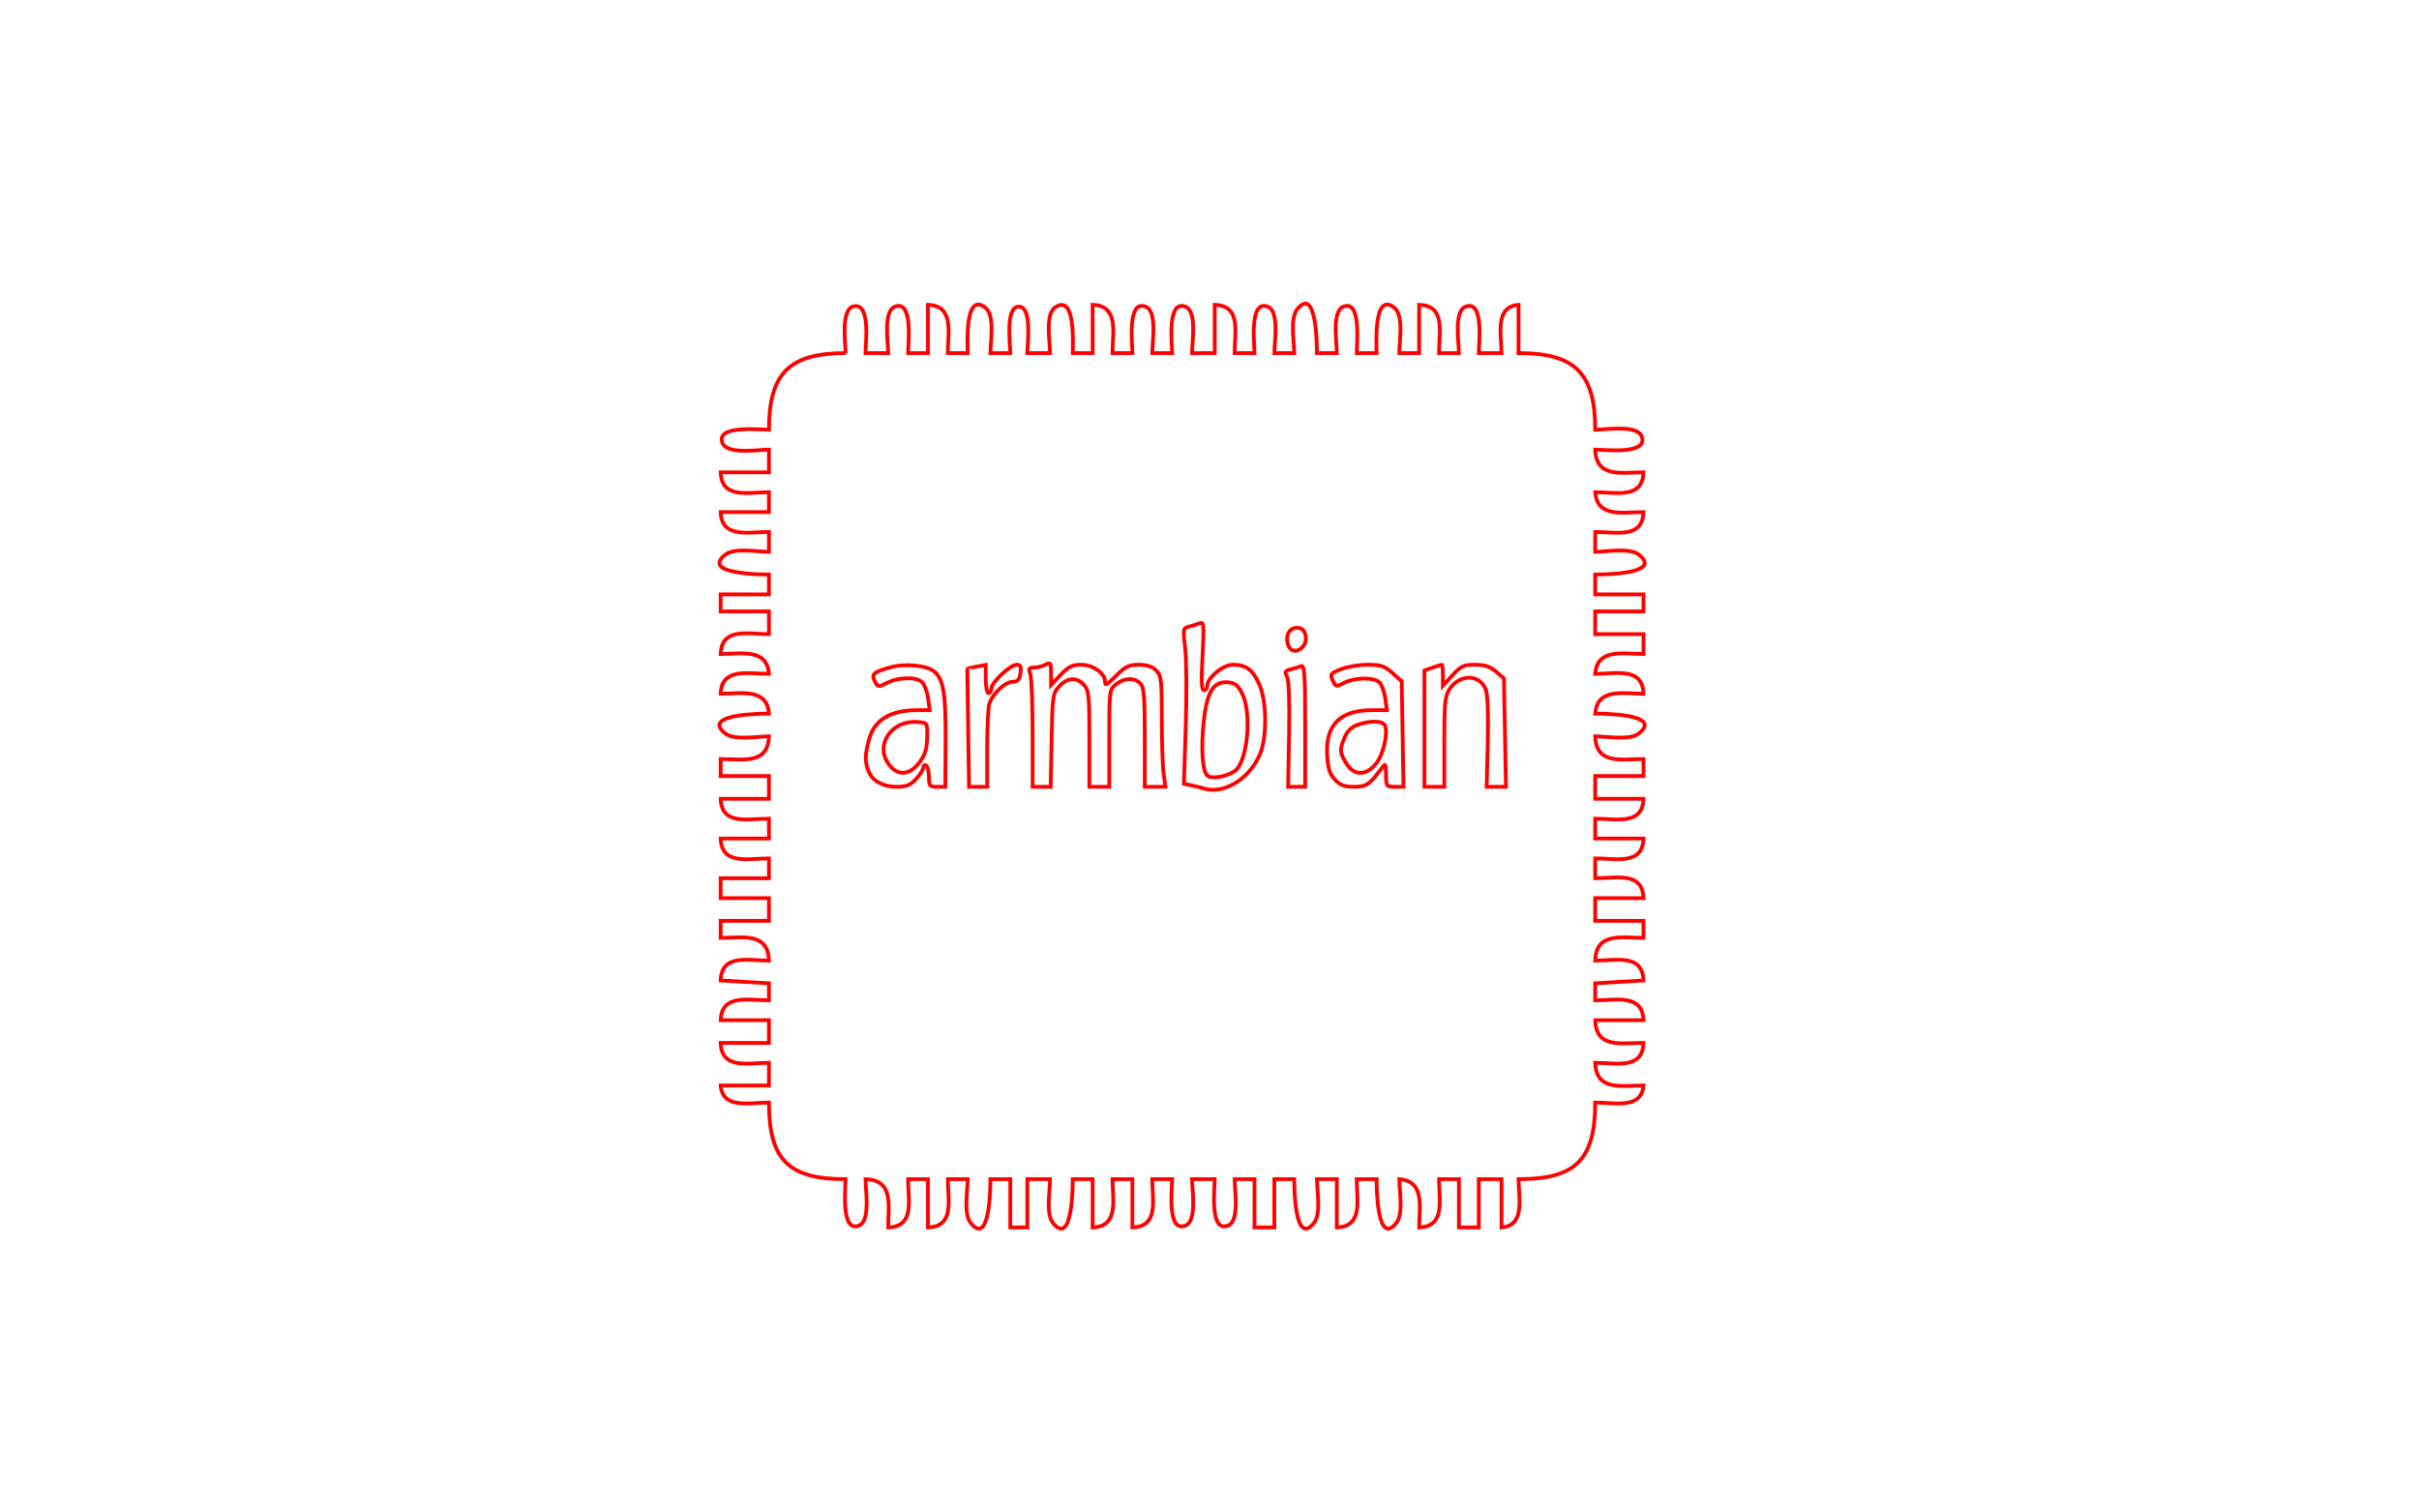
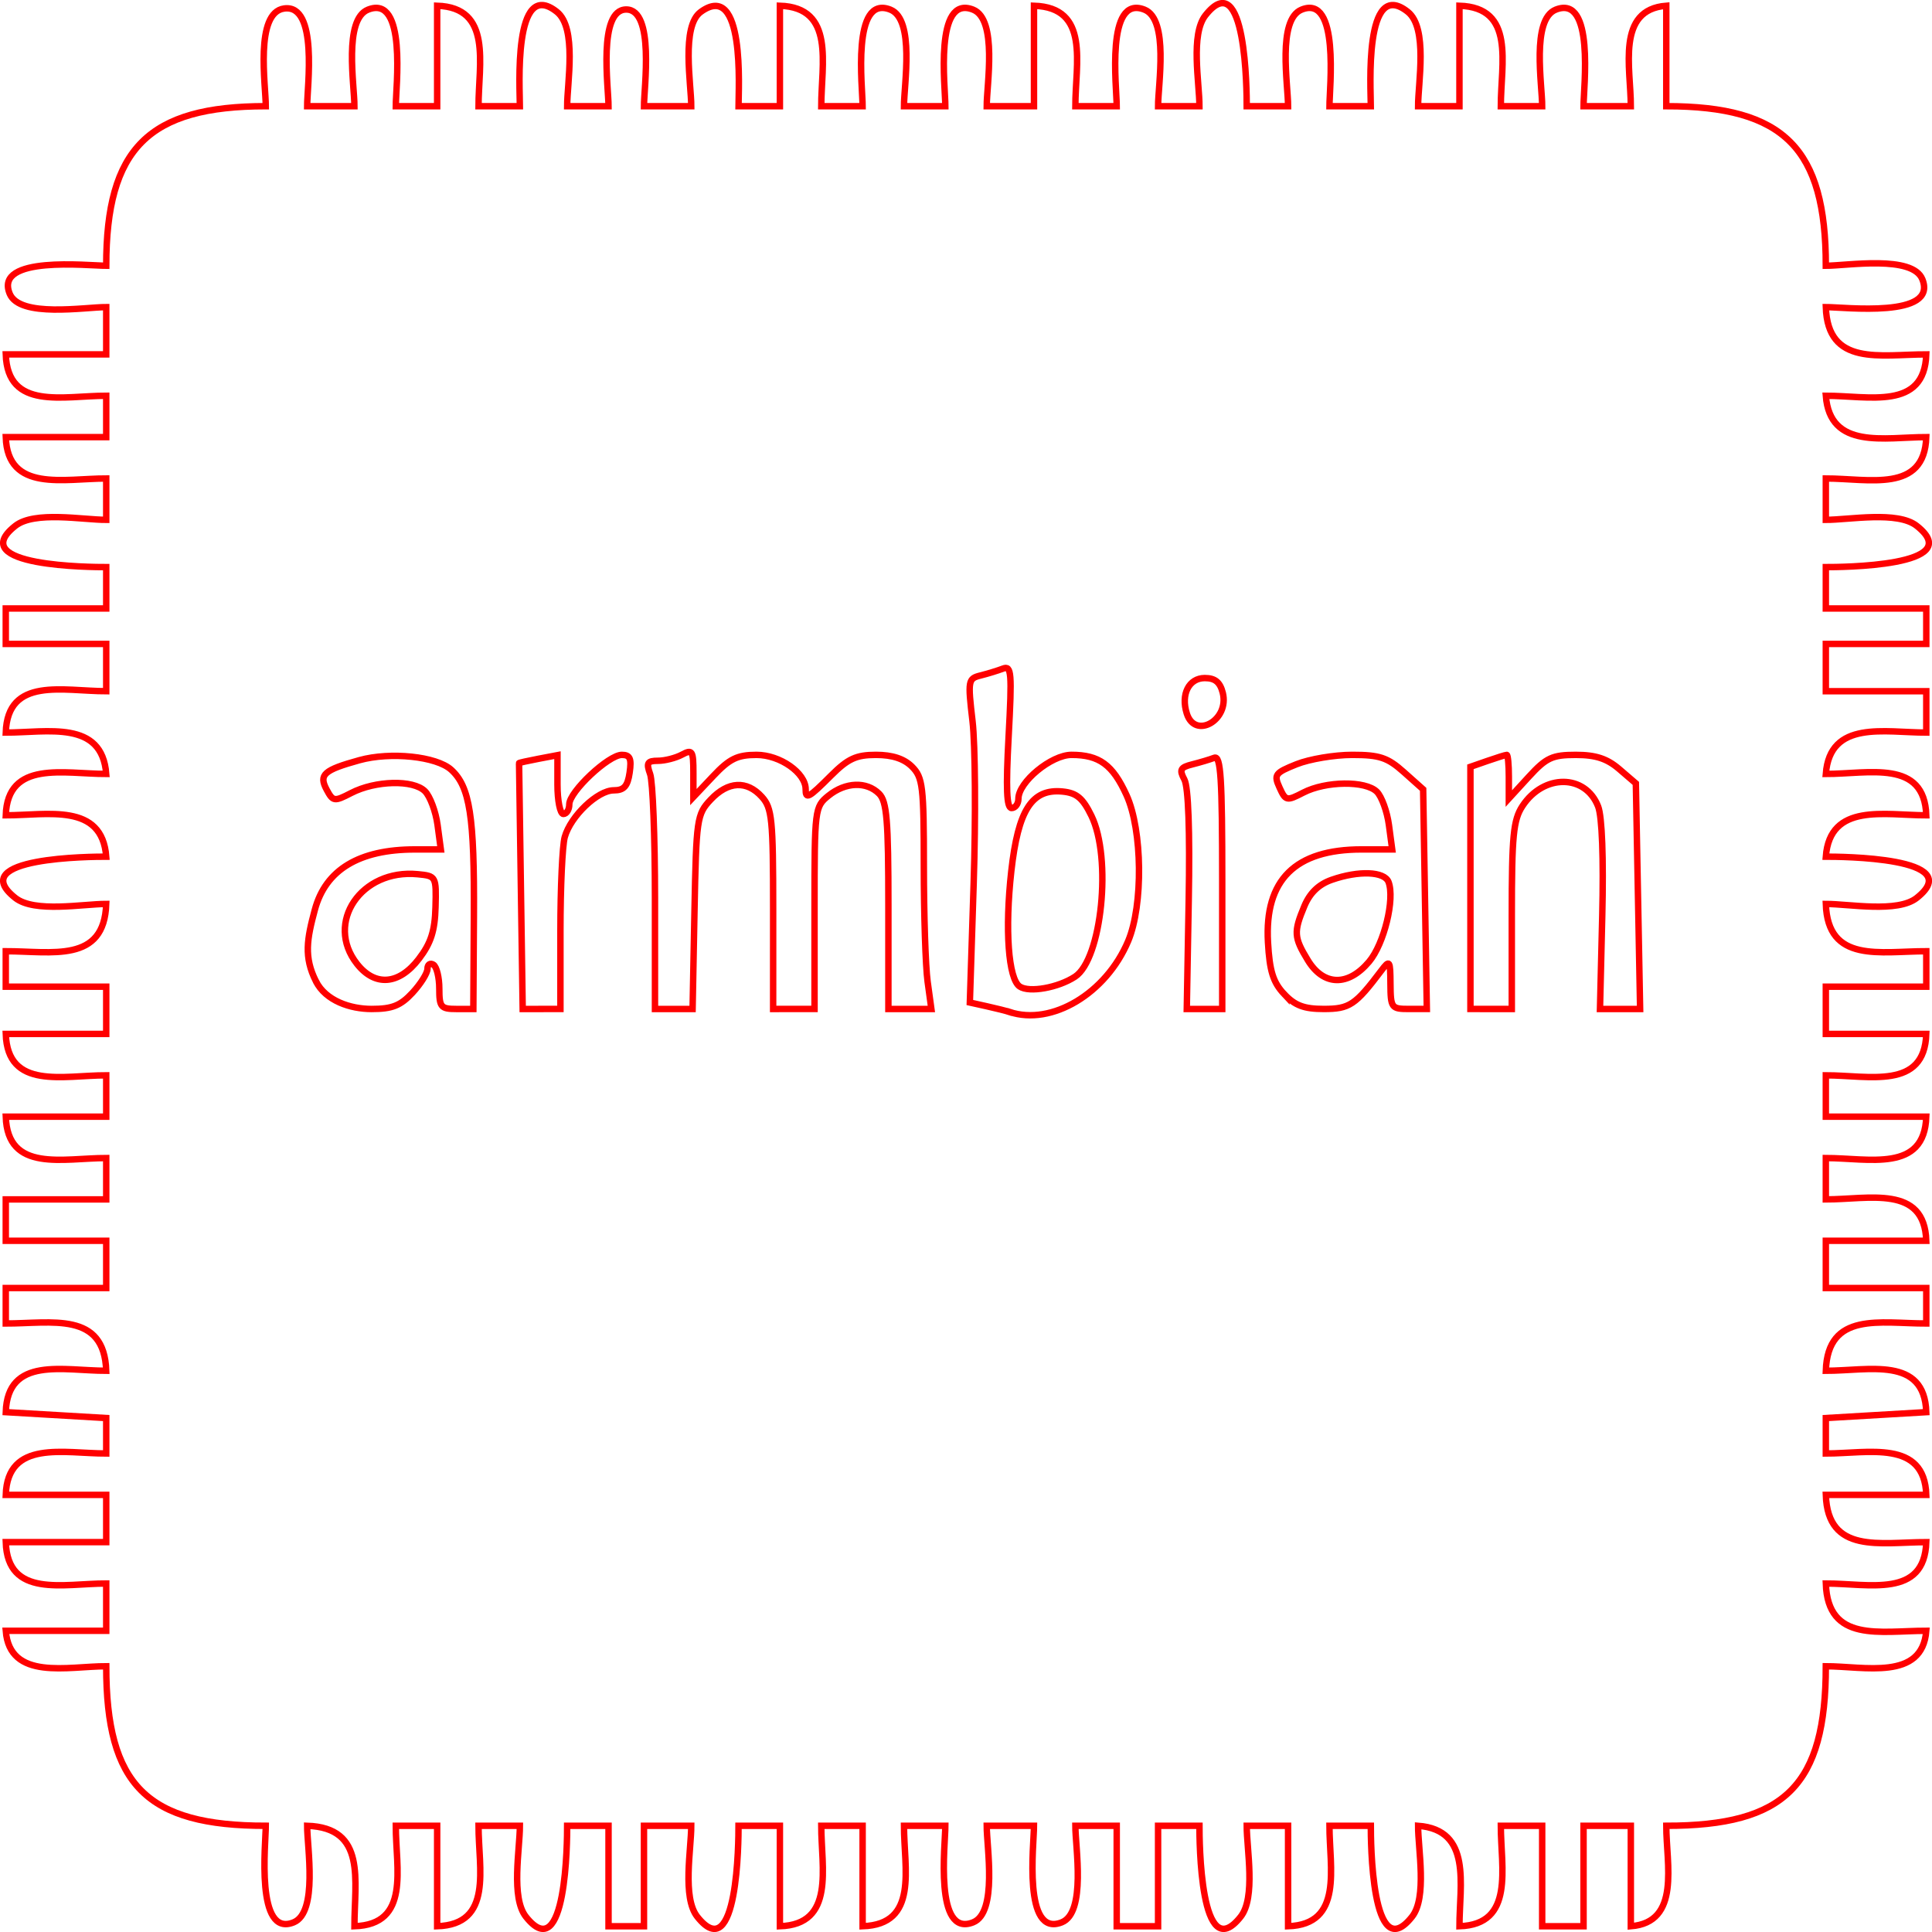
- <svg viewBox="0 0 1280 800">
-   <g transform="translate(320,100)">
-     <path class="path" d="m127.45 86.884c-29.866 0-40.567 10.747-40.567 40.567-4.58 0-28.553-2.665-24.547 7.101 2.544 6.204 19.117 3.416 24.547 3.416v12.02h-25.542c0.469 14.294 14.613 10.517 25.542 10.517v10.517h-25.542c0.469 14.116 14.804 10.517 25.542 10.517v10.517c-5.961 0-18.24-2.333-23.132 1.543-13.064 10.351 19.588 10.477 23.132 10.477v10.517h-25.542v9.015h25.542v12.02c-10.929 0-25.073-3.777-25.542 10.517 10.557 0 24.49-3.275 25.542 10.517-10.738 0-25.073-3.599-25.542 10.517 10.557 0 24.49-3.275 25.542 10.517-3.545 0-36.196 0.126-23.132 10.477 4.893 3.876 17.17 1.543 23.132 1.543-0.493 15.149-13.858 12.02-25.542 12.02v9.015h25.542v12.02h-25.542c0.469 14.294 14.613 10.517 25.542 10.517v10.517h-25.542c0.469 14.294 14.613 10.517 25.542 10.517v10.517h-25.542v10.517h25.542v12.02h-25.542v9.015c11.684 0 25.049-3.13 25.542 12.02-10.929 0-25.073-3.777-25.542 10.517l25.542 1.502v9.015c-10.738 0-25.073-3.599-25.542 10.517h25.542v12.02h-25.542c0.469 14.294 14.613 10.517 25.542 10.517v12.02h-25.542c0.995 12.776 15.818 9.015 25.542 9.015 0 30.27 10.297 40.567 40.567 40.567 0 4.58-2.665 28.553 7.101 24.547 6.204-2.544 3.417-19.117 3.417-24.547 15.149 0.493 12.02 13.858 12.02 25.542 14.294-0.469 10.517-14.613 10.517-25.542h10.517v25.542c14.294-0.469 10.517-14.613 10.517-25.542h10.517c0 5.961-2.333 18.24 1.543 23.132 10.351 13.064 10.477-19.588 10.477-23.132h10.517v25.542h9.015v-25.542h12.02c0 5.961-2.333 18.24 1.543 23.132 10.351 13.064 10.477-19.588 10.477-23.132h10.517v25.542c14.116-0.469 10.517-14.804 10.517-25.542h10.517v25.542c14.294-0.469 10.517-14.613 10.517-25.542h10.517c0 4.764-2.889 28.517 7.064 24.547 6.246-2.491 3.454-19.123 3.454-24.547h12.02c0 4.764-2.889 28.517 7.064 24.547 6.246-2.492 3.454-19.123 3.454-24.547h10.517v25.542h10.517v-25.542h10.517c0 3.545 0.126 36.196 10.477 23.132 3.876-4.893 1.543-17.17 1.543-23.132h10.517v25.542c14.116-0.469 10.517-14.804 10.517-25.542h10.517c0 3.545 0.126 36.196 10.477 23.132 3.876-4.893 1.543-17.17 1.543-23.132 13.792 1.052 10.517 14.985 10.517 25.542 14.116-0.469 10.517-14.804 10.517-25.542h10.517v25.542h10.517v-25.542h12.02v25.542c12.776-0.995 9.015-15.818 9.015-25.542 30.27 0 40.567-10.297 40.567-40.567 9.724 0 24.546 3.761 25.542-9.015-11.684 0-25.049 3.13-25.542-12.02 10.929 0 25.073 3.777 25.542-10.517-11.684 0-25.049 3.13-25.542-12.02h25.542c-0.469-14.116-14.805-10.517-25.542-10.517v-9.015l25.542-1.502c-0.469-14.294-14.613-10.517-25.542-10.517 0.493-15.149 13.858-12.02 25.542-12.02v-9.015h-25.542v-12.02h25.542c-0.469-14.294-14.613-10.517-25.542-10.517v-10.517c10.929 0 25.073 3.777 25.542-10.517h-25.542v-10.517c10.929 0 25.073 3.777 25.542-10.517h-25.542v-12.02h25.542v-9.015c-11.684 0-25.049 3.13-25.542-12.02 5.961 0 18.24 2.333 23.132-1.543 13.064-10.351-19.588-10.477-23.132-10.477 1.052-13.792 14.985-10.517 25.542-10.517-0.469-14.294-14.613-10.517-25.542-10.517 1.052-13.792 14.985-10.517 25.542-10.517v-10.517h-25.542v-12.02h25.542v-9.015h-25.542v-10.517c3.545 0 36.196-0.126 23.132-10.477-4.893-3.876-17.17-1.543-23.132-1.543v-10.517c10.929 0 25.073 3.777 25.542-10.517-10.557 0-24.49 3.275-25.542-10.517 10.929 0 25.073 3.777 25.542-10.517-11.684 0-25.049 3.13-25.542-12.02 4.764 0 28.517 2.889 24.547-7.064-2.492-6.246-19.123-3.454-24.547-3.454 0-29.83-10.547-40.567-40.567-40.567v-25.542c-12.776 0.995-9.015 15.818-9.015 25.542h-12.02c0-4.764 2.889-28.518-7.064-24.547-6.246 2.492-3.454 19.123-3.454 24.547h-10.517c0-10.929 3.777-25.073-10.517-25.542v25.542h-10.517c0-5.888 2.542-19.885-2.612-23.991-11.212-8.932-9.408 19.724-9.408 23.991h-10.517c0-4.58 2.665-28.553-7.101-24.547-6.204 2.544-3.416 19.117-3.416 24.547h-10.517c0-3.545-0.126-36.196-10.477-23.132-3.876 4.892-1.543 17.17-1.543 23.132h-10.517c0-5.423 2.793-22.056-3.454-24.547-9.953-3.97-7.064 19.783-7.064 24.547h-10.517c0-10.929 3.777-25.073-10.517-25.542v25.542h-12.02c0-5.423 2.792-22.056-3.454-24.547-9.953-3.97-7.064 19.783-7.064 24.547h-10.517c0-5.423 2.792-22.056-3.454-24.547-9.953-3.97-7.064 19.783-7.064 24.547h-10.517c0-10.738 3.599-25.073-10.517-25.542v25.542h-10.517c0-4.346 1.7-32.243-9.612-23.969-5.014 3.667-2.408 18.425-2.408 23.969h-12.02c0-4.669 2.755-24.586-4.507-24.586-7.262 0-4.507 19.917-4.507 24.586h-10.517c0-5.888 2.542-19.885-2.612-23.991-11.212-8.932-9.408 19.724-9.408 23.991h-10.517c0-10.738 3.599-25.073-10.517-25.542v25.542h-10.517c0-4.764 2.889-28.518-7.064-24.547-6.246 2.492-3.454 19.123-3.454 24.547h-12.02c0-4.93 2.863-26.014-5.83-24.842-7.553 1.018-4.687 19.574-4.687 24.842zm189.1 230.31c-0.826-0.276-3.435-0.93-5.797-1.453l-4.295-0.952 0.974-30.356c0.536-16.695 0.404-35.218-0.292-41.16-1.218-10.393-1.139-10.836 2.054-11.638 1.826-0.458 4.395-1.246 5.709-1.75 2.135-0.819 2.285 1.018 1.411 17.272-0.715 13.305-0.513 18.189 0.755 18.189 0.953 0 1.733-1.066 1.733-2.369 0-4.25 8.359-11.153 13.505-11.153 7.059 0 10.473 2.505 13.998 10.27 4.033 8.886 4.244 27.95 0.41 37.057-5.62 13.347-19.448 21.617-30.167 18.043zm16.656-8.974c6.794-4.452 9.409-30.179 4.161-40.924-2.194-4.491-3.757-5.801-7.342-6.152-7.806-0.765-11.284 4.642-13.028 20.249-1.659 14.856-0.743 27.403 2.142 29.331 2.425 1.619 9.769 0.313 14.067-2.503zm-193.02 1.157c-3.092-6.184-2.283-10.683-0.261-18.189 2.741-10.181 11.279-15.325 25.435-15.325h6.593l-0.834-6.217c-0.459-3.419-1.899-7.281-3.2-8.583-2.971-2.971-12.583-2.74-18.755 0.452-4.307 2.227-4.622 2.184-6.251-0.859-2.035-3.803-0.724-4.978 8.35-7.487 7.897-2.183 19.568-0.967 23.321 2.43 4.745 4.294 5.923 11.881 5.771 37.186l-0.141 23.644h-4.328c-3.931 0-4.328-0.475-4.328-5.17 0-2.843-0.676-5.588-1.502-6.098-0.826-0.511-1.502-0.037-1.502 1.054 0 1.09-1.718 3.834-3.817 6.098-3.038 3.277-5.156 4.117-10.384 4.117-5.416 0-11.675-2.071-14.166-7.053zm26.205-5.704c3.055-4.006 4.05-7.112 4.208-13.147 0.205-7.814 0.156-7.907-4.523-8.361-14.377-1.396-23.676 12.328-15.444 22.794 4.6 5.848 10.696 5.351 15.758-1.286zm25.912-18.419c-0.254-17.146-0.462-31.248-0.462-31.335 0-0.087 2.197-0.578 4.883-1.089l4.883-0.929v7.475c0 4.111 0.676 7.475 1.502 7.475 0.826 0 1.502-1.103 1.502-2.452 0-3.199 9.967-12.573 13.369-12.573 2.076 0 2.497 0.96 1.976 4.507-0.51 3.477-1.435 4.507-4.042 4.507-4.101 0-10.957 6.536-12.46 11.879-0.603 2.143-1.096 12.854-1.096 23.802v19.906l-9.594 3e-3zm34.095 3.006c0-15.495-0.553-29.693-1.228-31.552-1.029-2.833-0.709-3.381 1.977-3.381 1.763 0 4.513-0.7 6.111-1.555 2.654-1.42 2.906-1.02 2.906 4.614v6.17l5.061-5.366c4.146-4.396 6.135-5.366 11.007-5.366 5.961 0 12.48 4.563 12.48 8.736 0 2.656 0.71 2.274 6.461-3.477 4.3-4.3 6.382-5.259 11.419-5.259 4.157 0 7.137 0.977 9.165 3.005 2.735 2.735 3.005 5.008 3.005 25.332 0 12.28 0.43 25.464 0.955 29.298l0.955 6.971h-10.926v-26.186c0-21.802-0.395-26.582-2.361-28.547-3.188-3.188-8.567-2.975-12.873 0.509-3.477 2.814-3.547 3.374-3.547 28.544v25.674l-10.522 6e-3 3e-3 -25.38c2e-3 -22.85-0.283-25.695-2.86-28.547-3.841-4.25-8.609-3.992-13.027 0.706-3.503 3.724-3.661 4.82-4.119 28.547l-0.477 24.674-9.564 1e-3zm135.71 0.497c0.313-17.547-0.089-28.763-1.097-30.647-1.347-2.516-1.041-3.108 1.996-3.871 1.972-0.495 4.494-1.248 5.604-1.674 1.65-0.633 2.018 5.114 2.018 31.546v32.32l-9.015 3e-3zm24.251 23.868c-2.799-2.979-3.688-5.831-4.1-13.147-0.893-15.89 6.902-23.616 23.826-23.616h7.758l-0.834-6.217c-0.459-3.419-1.836-7.218-3.06-8.443-2.86-2.86-12.993-2.741-18.719 0.22-4.213 2.179-4.48 2.122-6.03-1.28-1.496-3.284-1.161-3.744 4.328-5.94 3.273-1.309 9.645-2.381 14.16-2.381 6.945 0 8.965 0.675 13.116 4.381l4.907 4.381 0.937 55.844h-4.6c-4.403 0-4.602-0.274-4.648-6.386-0.045-6.022-0.177-6.214-2.314-3.381-6.623 8.782-8.099 9.766-14.645 9.766-5.023 0-7.325-0.869-10.083-3.805zm21.607-8.222c3.821-4.54 6.604-15.94 4.947-20.258-1.039-2.707-7.551-2.963-14.426-0.566-3.317 1.156-5.567 3.319-6.985 6.713-2.737 6.551-2.647 7.931 0.896 13.743 4.006 6.57 10.226 6.717 15.569 0.368zm25.766-18.76v-30.784l4.356-1.518c2.396-0.835 4.593-1.518 4.883-1.518 0.29 0 0.527 2.498 0.527 5.552v5.552l5.086-5.552c4.439-4.846 5.957-5.552 11.936-5.552 5.073 0 7.943 0.94 11.061 3.622l4.211 3.622 1.084 57.361h-10.203l0.572-23.664c0.355-14.703-0.039-25.238-1.043-27.823-3.216-8.28-13.85-8.339-19.245-0.107-2.32 3.54-2.708 7.529-2.708 27.862v23.73l-10.517-5.2e-4zm-72.118-44.338c-1.554-4.896 0.539-9.015 4.58-9.015 2.62 0 3.889 1.048 4.574 3.776 1.73 6.895-7.036 11.912-9.154 5.239z" style="fill:none;stroke-width:2;stroke:#ff0000" />
+ <svg xmlns="http://www.w3.org/2000/svg" version="1.1" viewBox="0 0 300 300">
+   <g transform="translate(-490 -250)">
+     <path d="m531.27 266.49c-18.24 0-24.775 6.563-24.775 24.775-2.797 0-17.438-1.628-14.991 4.337 1.554 3.789 11.675 2.086 14.991 2.086v7.341h-15.599c0.287 8.73 8.924 6.423 15.599 6.423v6.423h-15.599c0.287 8.621 9.041 6.423 15.599 6.423v6.423c-3.64 0-11.14-1.425-14.127 0.942-7.979 6.322 11.963 6.399 14.127 6.399v6.423h-15.599v5.505h15.599v7.341c-6.675 0-15.313-2.306-15.599 6.423 6.447 0 14.957-2 15.599 6.423-6.558 0-15.313-2.198-15.599 6.423 6.447 0 14.957-2 15.599 6.423-2.165 0-22.106 0.077-14.127 6.399 2.988 2.367 10.486 0.942 14.127 0.942-0.301 9.252-8.463 7.341-15.599 7.341v5.505h15.599v7.341h-15.599c0.287 8.73 8.924 6.423 15.599 6.423v6.423h-15.599c0.287 8.73 8.924 6.423 15.599 6.423v6.423h-15.599v6.423h15.599v7.341h-15.599v5.505c7.136 0 15.298-1.912 15.599 7.341-6.675 0-15.313-2.306-15.599 6.423l15.599 0.918v5.505c-6.558 0-15.313-2.198-15.599 6.423h15.599v7.341h-15.599c0.287 8.73 8.924 6.423 15.599 6.423v7.341h-15.599c0.608 7.803 9.66 5.505 15.599 5.505 0 18.486 6.289 24.775 24.775 24.775 0 2.797-1.628 17.438 4.337 14.991 3.789-1.554 2.087-11.675 2.087-14.991 9.252 0.301 7.341 8.463 7.341 15.599 8.73-0.287 6.423-8.924 6.423-15.599h6.423v15.599c8.73-0.287 6.423-8.924 6.423-15.599h6.423c0 3.64-1.425 11.14 0.942 14.127 6.322 7.978 6.399-11.963 6.399-14.127h6.423v15.599h5.505v-15.599h7.341c0 3.64-1.425 11.14 0.942 14.127 6.322 7.978 6.399-11.963 6.399-14.127h6.423v15.599c8.621-0.287 6.423-9.041 6.423-15.599h6.423v15.599c8.73-0.287 6.423-8.924 6.423-15.599h6.423c0 2.909-1.764 17.416 4.314 14.991 3.815-1.522 2.109-11.679 2.109-14.991h7.341c0 2.909-1.764 17.416 4.314 14.991 3.815-1.522 2.109-11.679 2.109-14.991h6.423v15.599h6.423v-15.599h6.423c0 2.165 0.077 22.106 6.399 14.127 2.367-2.988 0.942-10.486 0.942-14.127h6.423v15.599c8.621-0.287 6.423-9.041 6.423-15.599h6.423c0 2.165 0.077 22.106 6.399 14.127 2.367-2.988 0.942-10.486 0.942-14.127 8.423 0.643 6.423 9.152 6.423 15.599 8.621-0.287 6.423-9.041 6.423-15.599h6.423v15.599h6.423v-15.599h7.341v15.599c7.803-0.608 5.505-9.66 5.505-15.599 18.486 0 24.775-6.289 24.775-24.775 5.939 0 14.991 2.297 15.599-5.505-7.136 0-15.298 1.912-15.599-7.341 6.675 0 15.313 2.306 15.599-6.423-7.136 0-15.298 1.912-15.599-7.341h15.599c-0.287-8.621-9.042-6.423-15.599-6.423v-5.505l15.599-0.918c-0.287-8.73-8.924-6.423-15.599-6.423 0.301-9.252 8.463-7.341 15.599-7.341v-5.505h-15.599v-7.341h15.599c-0.287-8.73-8.924-6.423-15.599-6.423v-6.423c6.675 0 15.313 2.306 15.599-6.423h-15.599v-6.423c6.675 0 15.313 2.306 15.599-6.423h-15.599v-7.341h15.599v-5.505c-7.136 0-15.298 1.912-15.599-7.341 3.64 0 11.14 1.425 14.127-0.942 7.978-6.322-11.963-6.399-14.127-6.399 0.642-8.423 9.152-6.423 15.599-6.423-0.287-8.73-8.924-6.423-15.599-6.423 0.643-8.423 9.152-6.423 15.599-6.423v-6.423h-15.599v-7.341h15.599v-5.505h-15.599v-6.423c2.165 0 22.106-0.077 14.127-6.399-2.988-2.367-10.486-0.942-14.127-0.942v-6.423c6.675 0 15.313 2.306 15.599-6.423-6.447 0-14.957 2-15.599-6.423 6.675 0 15.313 2.306 15.599-6.423-7.136 0-15.298 1.912-15.599-7.341 2.909 0 17.416 1.764 14.991-4.314-1.522-3.815-11.679-2.109-14.991-2.109 0-18.218-6.441-24.775-24.775-24.775v-15.599c-7.803 0.608-5.505 9.66-5.505 15.599h-7.341c0-2.909 1.764-17.417-4.314-14.991-3.815 1.522-2.109 11.679-2.109 14.991h-6.423c0-6.675 2.306-15.313-6.423-15.599v15.599h-6.423c0-3.596 1.553-12.144-1.595-14.652-6.847-5.455-5.745 12.046-5.745 14.652h-6.423c0-2.797 1.628-17.438-4.337-14.991-3.789 1.554-2.087 11.675-2.087 14.991h-6.423c0-2.165-0.077-22.106-6.399-14.127-2.367 2.988-0.942 10.486-0.942 14.127h-6.423c0-3.312 1.706-13.47-2.109-14.991-6.078-2.425-4.314 12.082-4.314 14.991h-6.423c0-6.675 2.306-15.313-6.423-15.599v15.599h-7.341c0-3.312 1.705-13.47-2.109-14.991-6.078-2.425-4.314 12.082-4.314 14.991h-6.423c0-3.312 1.705-13.47-2.109-14.991-6.078-2.425-4.314 12.082-4.314 14.991h-6.423c0-6.558 2.198-15.313-6.423-15.599v15.599h-6.423c0-2.654 1.038-19.691-5.87-14.638-3.062 2.24-1.47 11.253-1.47 14.638h-7.341c0-2.852 1.682-15.015-2.753-15.015-4.435 0-2.753 12.164-2.753 15.015h-6.423c0-3.596 1.553-12.144-1.595-14.652-6.847-5.455-5.746 12.046-5.746 14.652h-6.423c0-6.558 2.198-15.313-6.423-15.599v15.599h-6.423c0-2.909 1.764-17.417-4.314-14.991-3.814 1.522-2.109 11.679-2.109 14.991h-7.341c0-3.011 1.749-15.887-3.561-15.172-4.613 0.622-2.862 11.954-2.862 15.172zm115.49 140.65c-0.505-0.168-2.098-0.568-3.54-0.888l-2.623-0.582 0.595-18.539c0.327-10.196 0.247-21.508-0.178-25.137-0.744-6.347-0.696-6.618 1.255-7.108 1.115-0.28 2.684-0.761 3.487-1.069 1.304-0.5 1.396 0.622 0.862 10.548-0.437 8.126-0.313 11.108 0.461 11.108 0.582 0 1.059-0.651 1.059-1.447 0-2.595 5.105-6.811 8.248-6.811 4.311 0 6.396 1.53 8.549 6.272 2.463 5.427 2.592 17.07 0.25 22.631-3.432 8.151-11.877 13.202-18.424 11.019zm10.172-5.481c4.149-2.719 5.747-18.431 2.541-24.993-1.34-2.743-2.295-3.543-4.484-3.757-4.767-0.467-6.891 2.835-7.956 12.366-1.013 9.073-0.454 16.736 1.308 17.913 1.481 0.989 5.966 0.191 8.591-1.529zm-117.88 0.707c-1.888-3.777-1.394-6.524-0.16-11.108 1.674-6.218 6.888-9.359 15.534-9.359h4.027l-0.509-3.797c-0.28-2.088-1.16-4.447-1.954-5.242-1.815-1.815-7.685-1.673-11.454 0.276-2.63 1.36-2.823 1.334-3.818-0.525-1.243-2.322-0.442-3.04 5.1-4.572 4.823-1.333 11.951-0.591 14.243 1.484 2.898 2.623 3.617 7.256 3.525 22.71l-0.086 14.44h-2.643c-2.401 0-2.643-0.29-2.643-3.157 0-1.736-0.413-3.413-0.918-3.724-0.505-0.312-0.918-0.022-0.918 0.643 0 0.666-1.049 2.342-2.331 3.724-1.856 2.001-3.149 2.514-6.342 2.514-3.308 0-7.13-1.265-8.652-4.307zm16.004-3.484c1.866-2.446 2.473-4.343 2.57-8.029 0.126-4.772 0.095-4.829-2.762-5.106-8.78-0.853-14.459 7.529-9.432 13.921 2.809 3.571 6.532 3.268 9.624-0.785zm15.825-11.249c-0.155-10.471-0.282-19.084-0.282-19.137 0-0.053 1.342-0.353 2.982-0.665l2.982-0.568v4.565c0 2.511 0.413 4.565 0.918 4.565s0.918-0.674 0.918-1.497c0-1.954 6.087-7.679 8.165-7.679 1.268 0 1.525 0.586 1.207 2.753-0.312 2.123-0.876 2.753-2.469 2.753-2.505 0-6.692 3.992-7.61 7.255-0.368 1.309-0.67 7.85-0.67 14.536v12.157l-5.859 2e-3zm20.822 1.836c0-9.463-0.337-18.134-0.75-19.269-0.629-1.73-0.433-2.065 1.207-2.065 1.077 0 2.756-0.427 3.732-0.95 1.621-0.867 1.775-0.623 1.775 2.818v3.768l3.091-3.277c2.532-2.685 3.747-3.277 6.722-3.277 3.64 0 7.622 2.787 7.622 5.335 0 1.622 0.433 1.389 3.946-2.124 2.626-2.626 3.898-3.212 6.974-3.212 2.539 0 4.359 0.597 5.597 1.835 1.671 1.671 1.835 3.059 1.835 15.471 0 7.5 0.263 15.551 0.584 17.893l0.584 4.257h-6.673v-15.992c0-13.315-0.241-16.234-1.442-17.434-1.947-1.947-5.232-1.817-7.862 0.311-2.124 1.718-2.166 2.061-2.166 17.432v15.68l-6.426 3e-3 2e-3 -15.5c1e-3 -13.955-0.173-15.692-1.746-17.434-2.346-2.596-5.258-2.438-7.956 0.431-2.139 2.275-2.236 2.943-2.516 17.434l-0.292 15.069-5.841 6e-4zm82.881 0.304c0.191-10.716-0.054-17.566-0.67-18.717-0.822-1.537-0.636-1.898 1.219-2.364 1.205-0.302 2.745-0.762 3.422-1.023 1.008-0.387 1.232 3.123 1.232 19.266v19.738l-5.505 2e-3zm14.811 14.577c-1.709-1.819-2.252-3.561-2.504-8.029-0.546-9.704 4.215-14.423 14.551-14.423h4.738l-0.509-3.797c-0.28-2.088-1.121-4.408-1.869-5.156-1.747-1.747-7.935-1.674-11.432 0.135-2.573 1.331-2.736 1.296-3.683-0.782-0.914-2.006-0.709-2.286 2.643-3.628 1.999-0.8 5.89-1.454 8.648-1.454 4.242 0 5.475 0.412 8.01 2.675l2.997 2.675 0.572 34.105h-2.809c-2.689 0-2.811-0.167-2.839-3.9-0.027-3.678-0.108-3.795-1.413-2.065-4.045 5.363-4.946 5.964-8.944 5.964-3.067 0-4.474-0.531-6.158-2.324zm13.196-5.021c2.333-2.773 4.033-9.735 3.021-12.372-0.634-1.653-4.612-1.81-8.81-0.346-2.026 0.706-3.4 2.027-4.266 4.1-1.672 4.001-1.617 4.844 0.547 8.393 2.446 4.013 6.245 4.102 9.508 0.225zm15.736-11.457v-18.8l2.66-0.927c1.463-0.51 2.805-0.927 2.982-0.927 0.177 0 0.322 1.526 0.322 3.391v3.391l3.106-3.391c2.711-2.959 3.638-3.391 7.29-3.391 3.098 0 4.851 0.574 6.755 2.212l2.572 2.212 0.662 35.032h-6.231l0.35-14.452c0.217-8.979-0.024-15.413-0.637-16.992-1.964-5.057-8.459-5.093-11.753-0.066-1.417 2.162-1.654 4.598-1.654 17.016v14.492l-6.423-3.2e-4zm-44.044-27.078c-0.949-2.99 0.329-5.505 2.797-5.505 1.6 0 2.375 0.64 2.793 2.306 1.057 4.211-4.297 7.275-5.59 3.2z" style="fill:none;stroke:#ff0000" />
  </g>
</svg>
